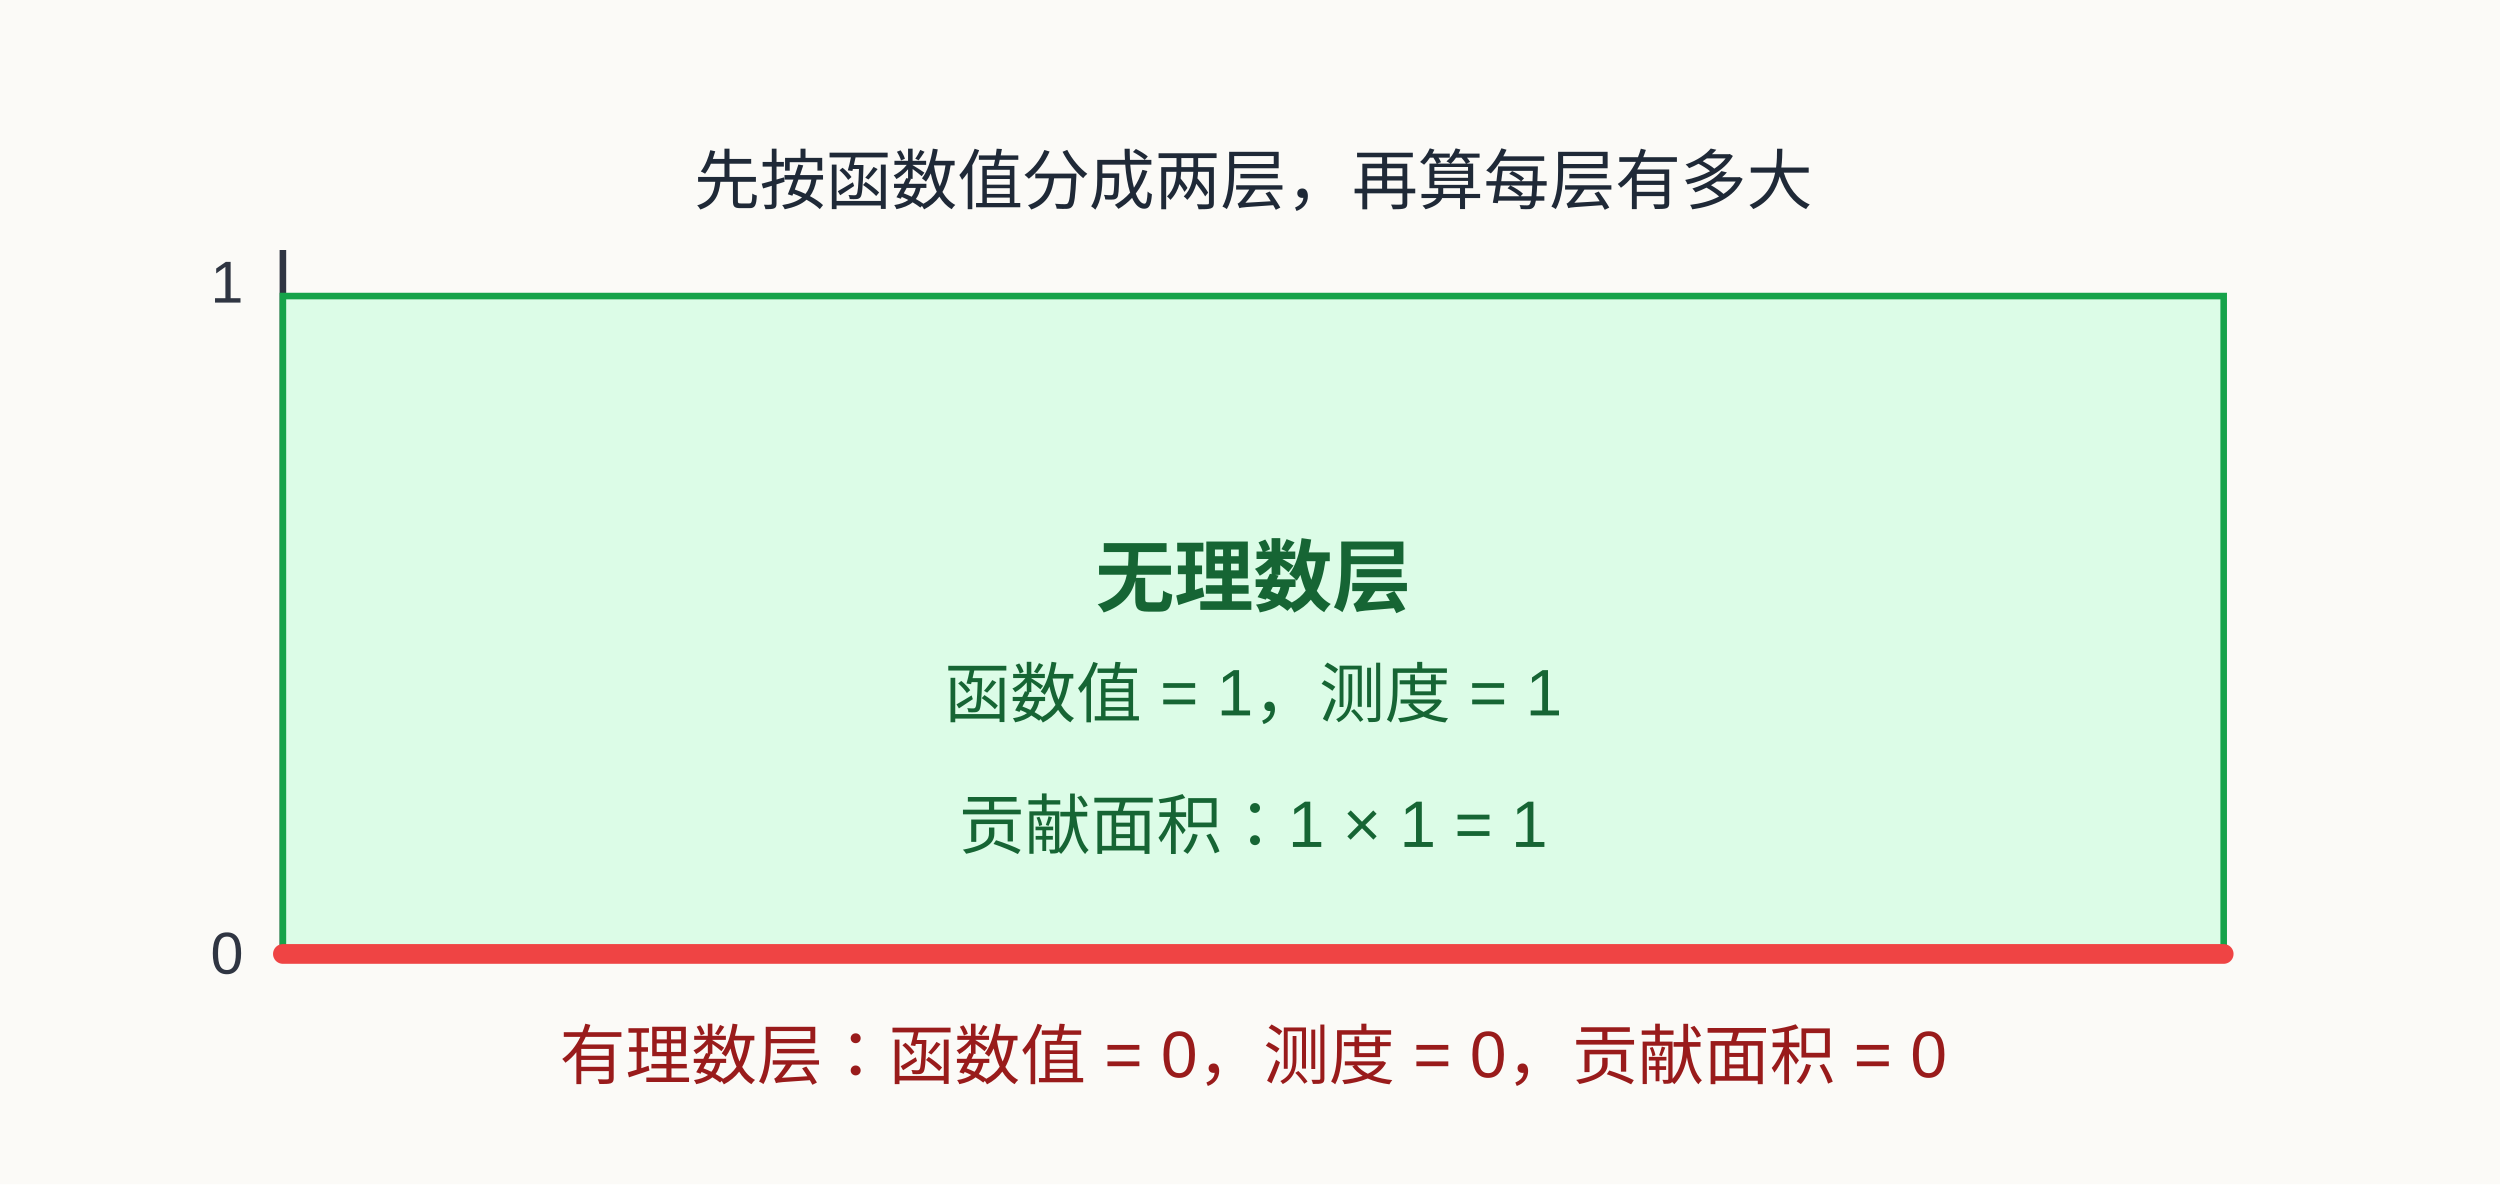
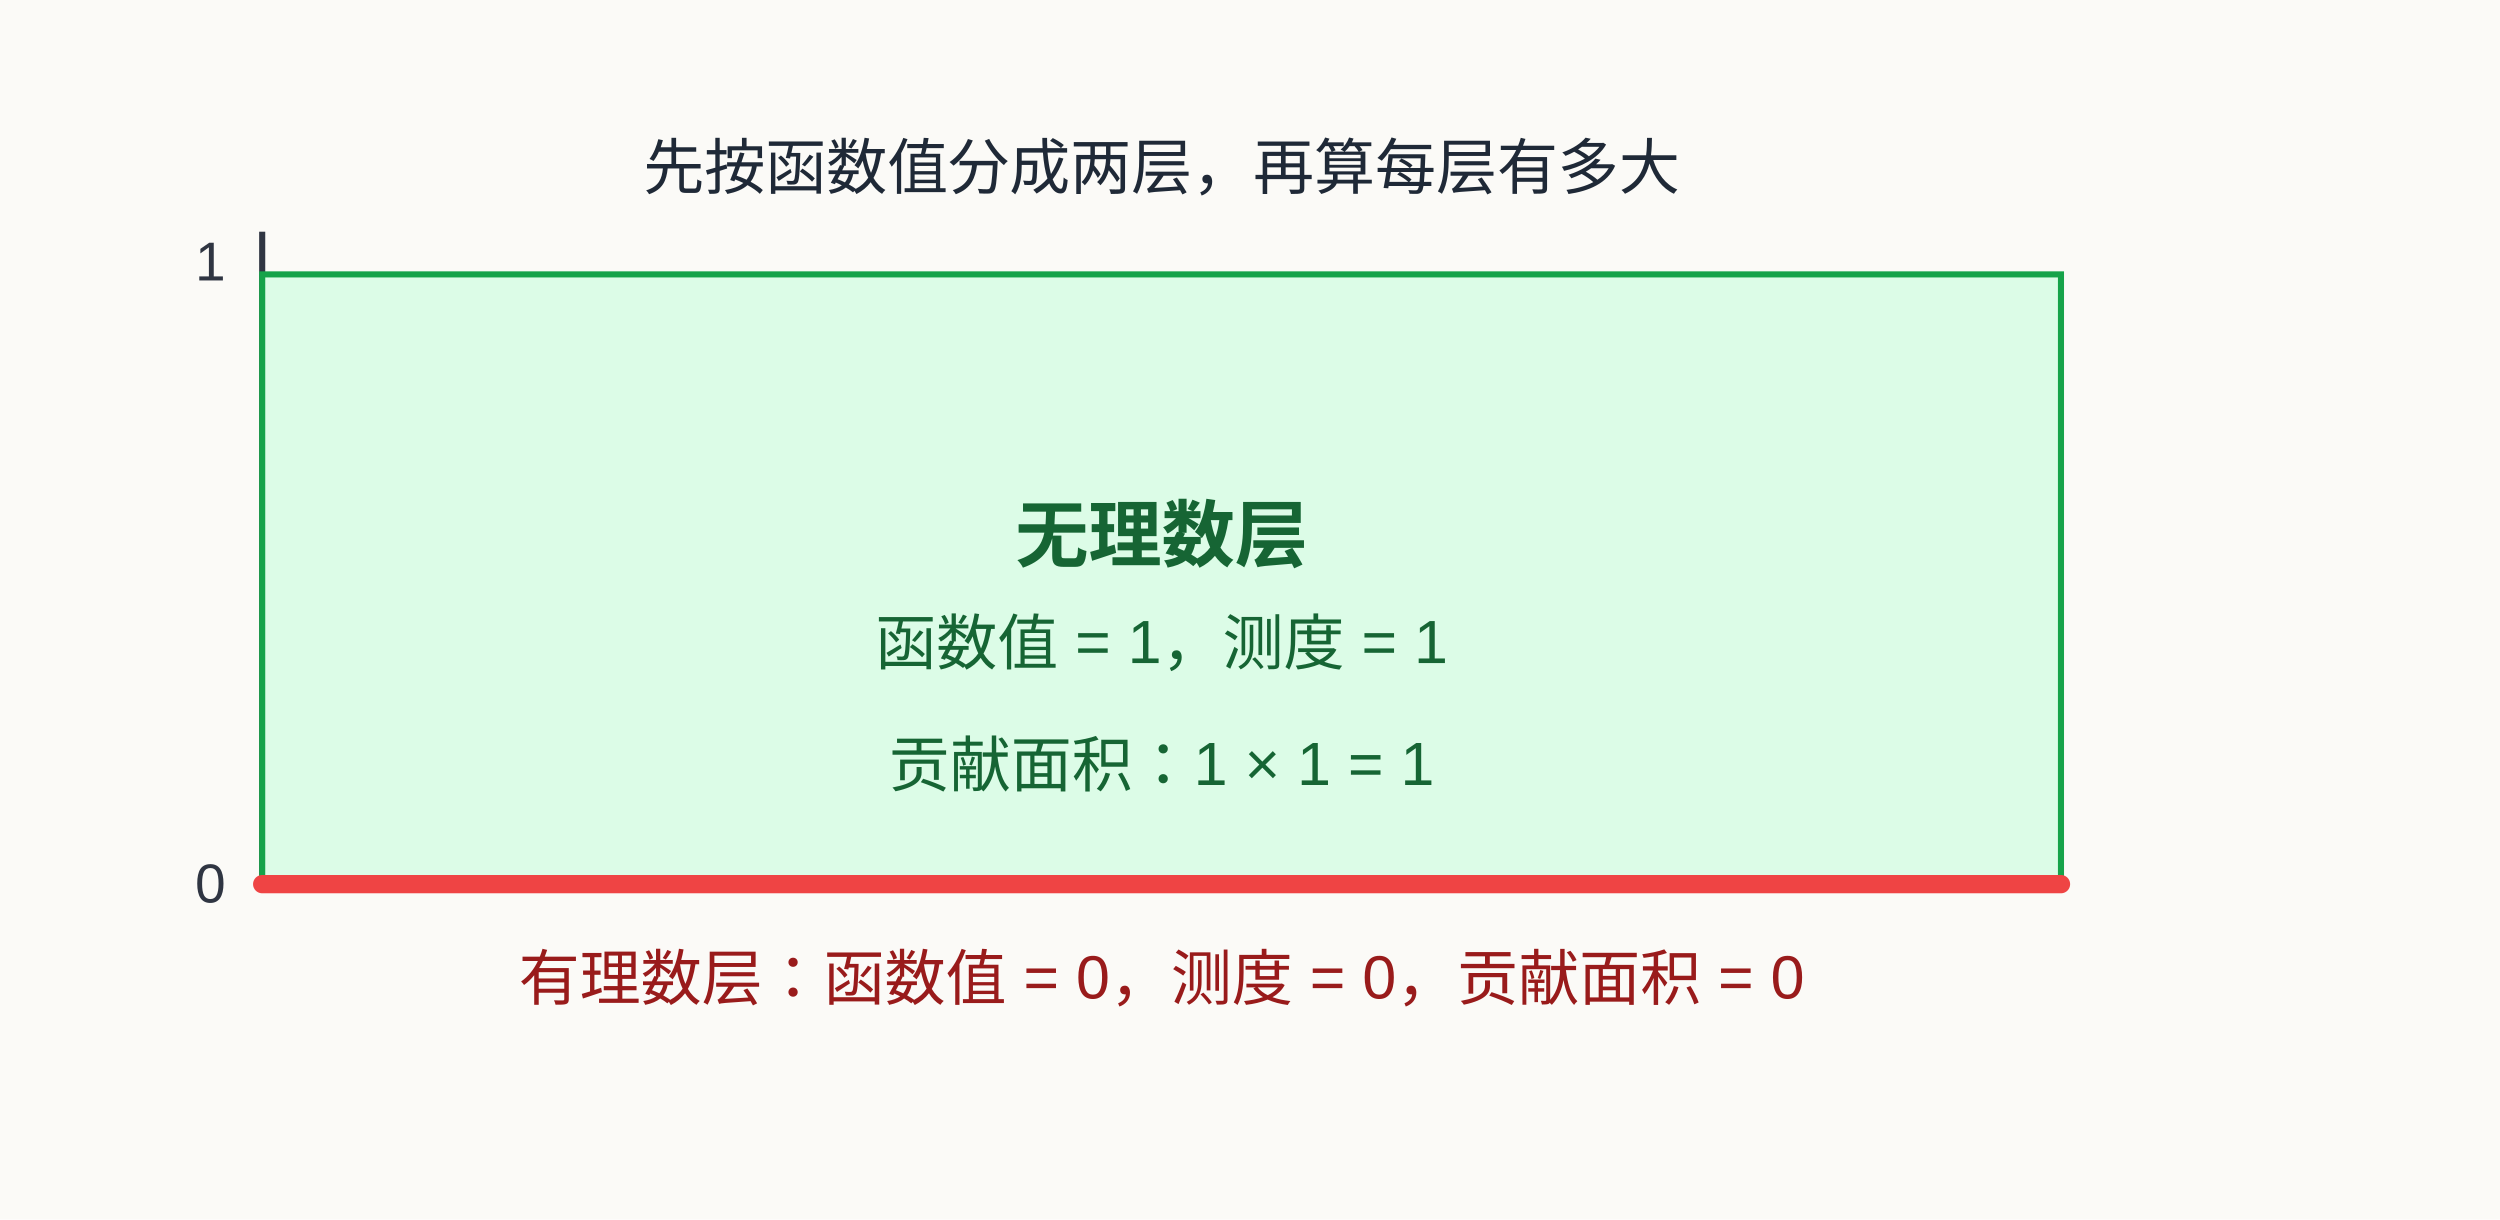
- <svg xmlns="http://www.w3.org/2000/svg" width="760" height="360" viewBox="0 0 760 360" role="img" aria-labelledby="title desc">
-   <rect width="760" height="360" fill="#fbfaf7" />
+ <svg xmlns="http://www.w3.org/2000/svg" width="820" height="400" viewBox="0 0 820 400" role="img" aria-labelledby="title desc">
+   <rect width="820" height="400" fill="#fbfaf7" />
  <g transform="translate(86 42)">
    <line x1="0" y1="248" x2="590" y2="248" stroke="#2f3542" stroke-width="2" />
    <line x1="0" y1="248" x2="0" y2="34" stroke="#2f3542" stroke-width="2" />
-     <text x="-12" y="254" text-anchor="end" font-family="Arial, sans-serif" font-size="18" fill="#2f3542">0</text>
-     <text x="-12" y="50" text-anchor="end" font-family="Arial, sans-serif" font-size="18" fill="#2f3542">1</text>
+     <text x="-12" y="254" text-anchor="end" font-family="Microsoft YaHei, SimHei, Arial, sans-serif" font-size="18" fill="#2f3542">0</text>
+     <text x="-12" y="50" text-anchor="end" font-family="Microsoft YaHei, SimHei, Arial, sans-serif" font-size="18" fill="#2f3542">1</text>
    <rect x="0" y="48" width="590" height="200" fill="#dcfce7" stroke="#16a34a" stroke-width="2" />
-     <text x="295" y="142" text-anchor="middle" font-family="Arial, sans-serif" font-size="24" font-weight="700" fill="#166534">无理数层</text>
-     <text x="295" y="176" text-anchor="middle" font-family="Arial, sans-serif" font-size="20" fill="#166534">函数值 = 1，测度 = 1</text>
-     <text x="295" y="216" text-anchor="middle" font-family="Arial, sans-serif" font-size="20" fill="#166534">贡献面积：1 × 1 = 1</text>
+     <text x="295" y="142" text-anchor="middle" font-family="Microsoft YaHei, SimHei, Arial, sans-serif" font-size="24" font-weight="700" fill="#166534">无理数层</text>
+     <text x="295" y="176" text-anchor="middle" font-family="Microsoft YaHei, SimHei, Arial, sans-serif" font-size="20" fill="#166534">函数值 = 1，测度 = 1</text>
+     <text x="295" y="216" text-anchor="middle" font-family="Microsoft YaHei, SimHei, Arial, sans-serif" font-size="20" fill="#166534">贡献面积：1 × 1 = 1</text>
    <line x1="0" y1="248" x2="590" y2="248" stroke="#ef4444" stroke-width="6" stroke-linecap="round" />
-     <text x="295" y="286" text-anchor="middle" font-family="Arial, sans-serif" font-size="20" fill="#991b1b">有理数层：函数值 = 0，测度 = 0，贡献面积 = 0</text>
-     <text x="295" y="20" text-anchor="middle" font-family="Arial, sans-serif" font-size="20" fill="#1f2937">先按函数值分成两层，再算每层有多大</text>
+     <text x="295" y="286" text-anchor="middle" font-family="Microsoft YaHei, SimHei, Arial, sans-serif" font-size="20" fill="#991b1b">有理数层：函数值 = 0，测度 = 0，贡献面积 = 0</text>
+     <text x="295" y="20" text-anchor="middle" font-family="Microsoft YaHei, SimHei, Arial, sans-serif" font-size="20" fill="#1f2937">先按函数值分成两层，再算每层有多大</text>
  </g>
</svg>
